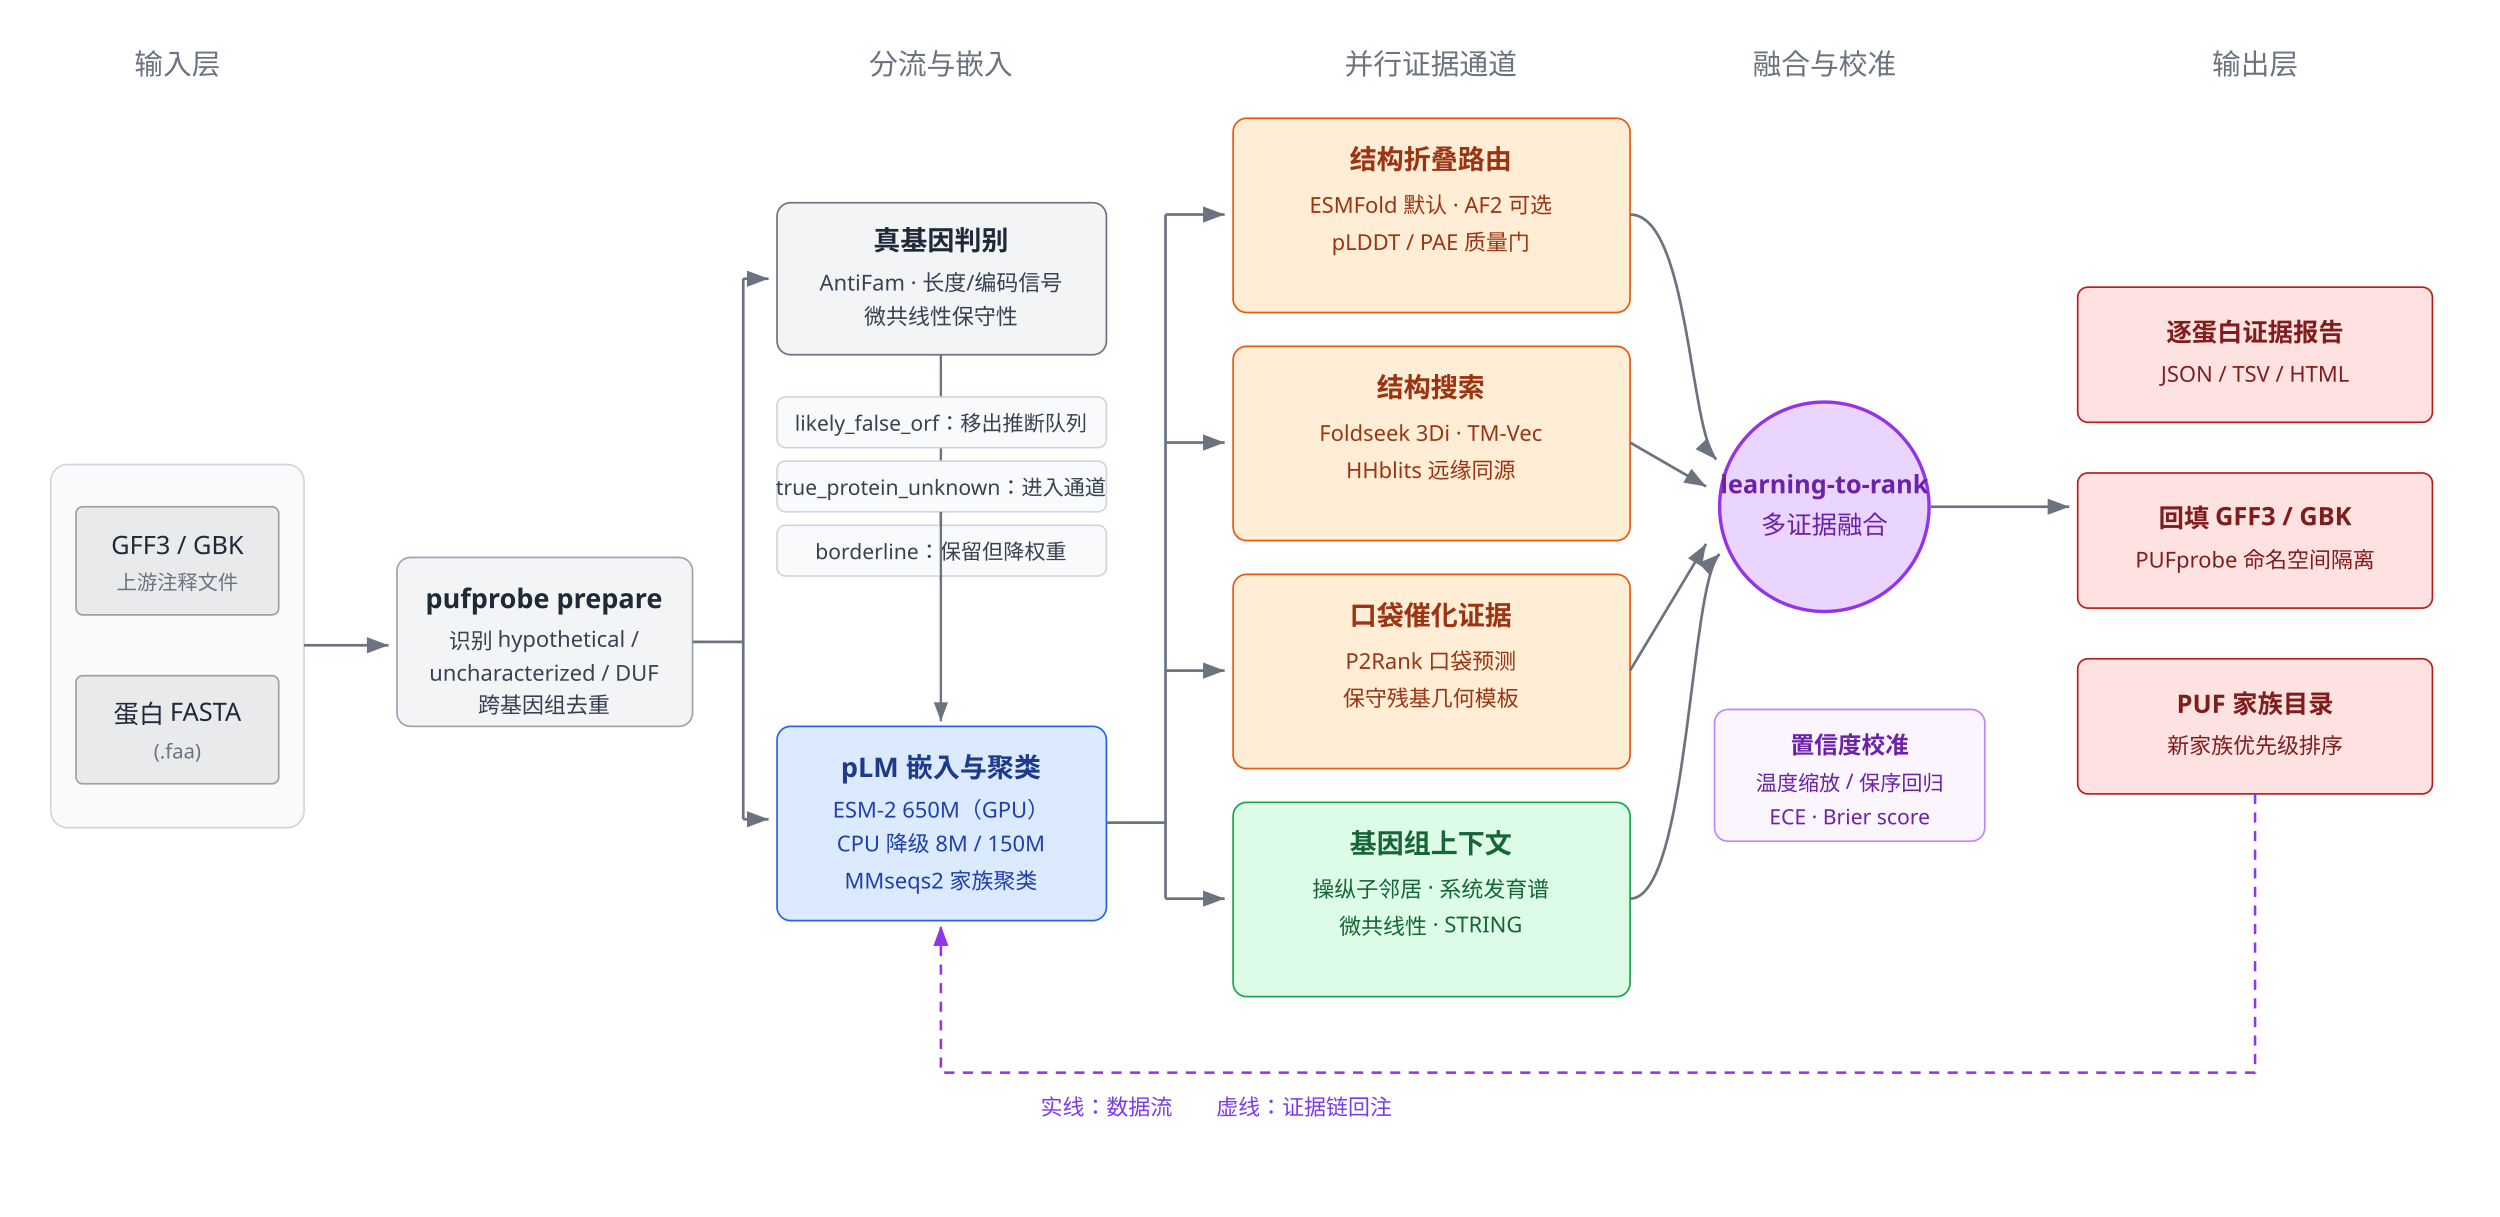
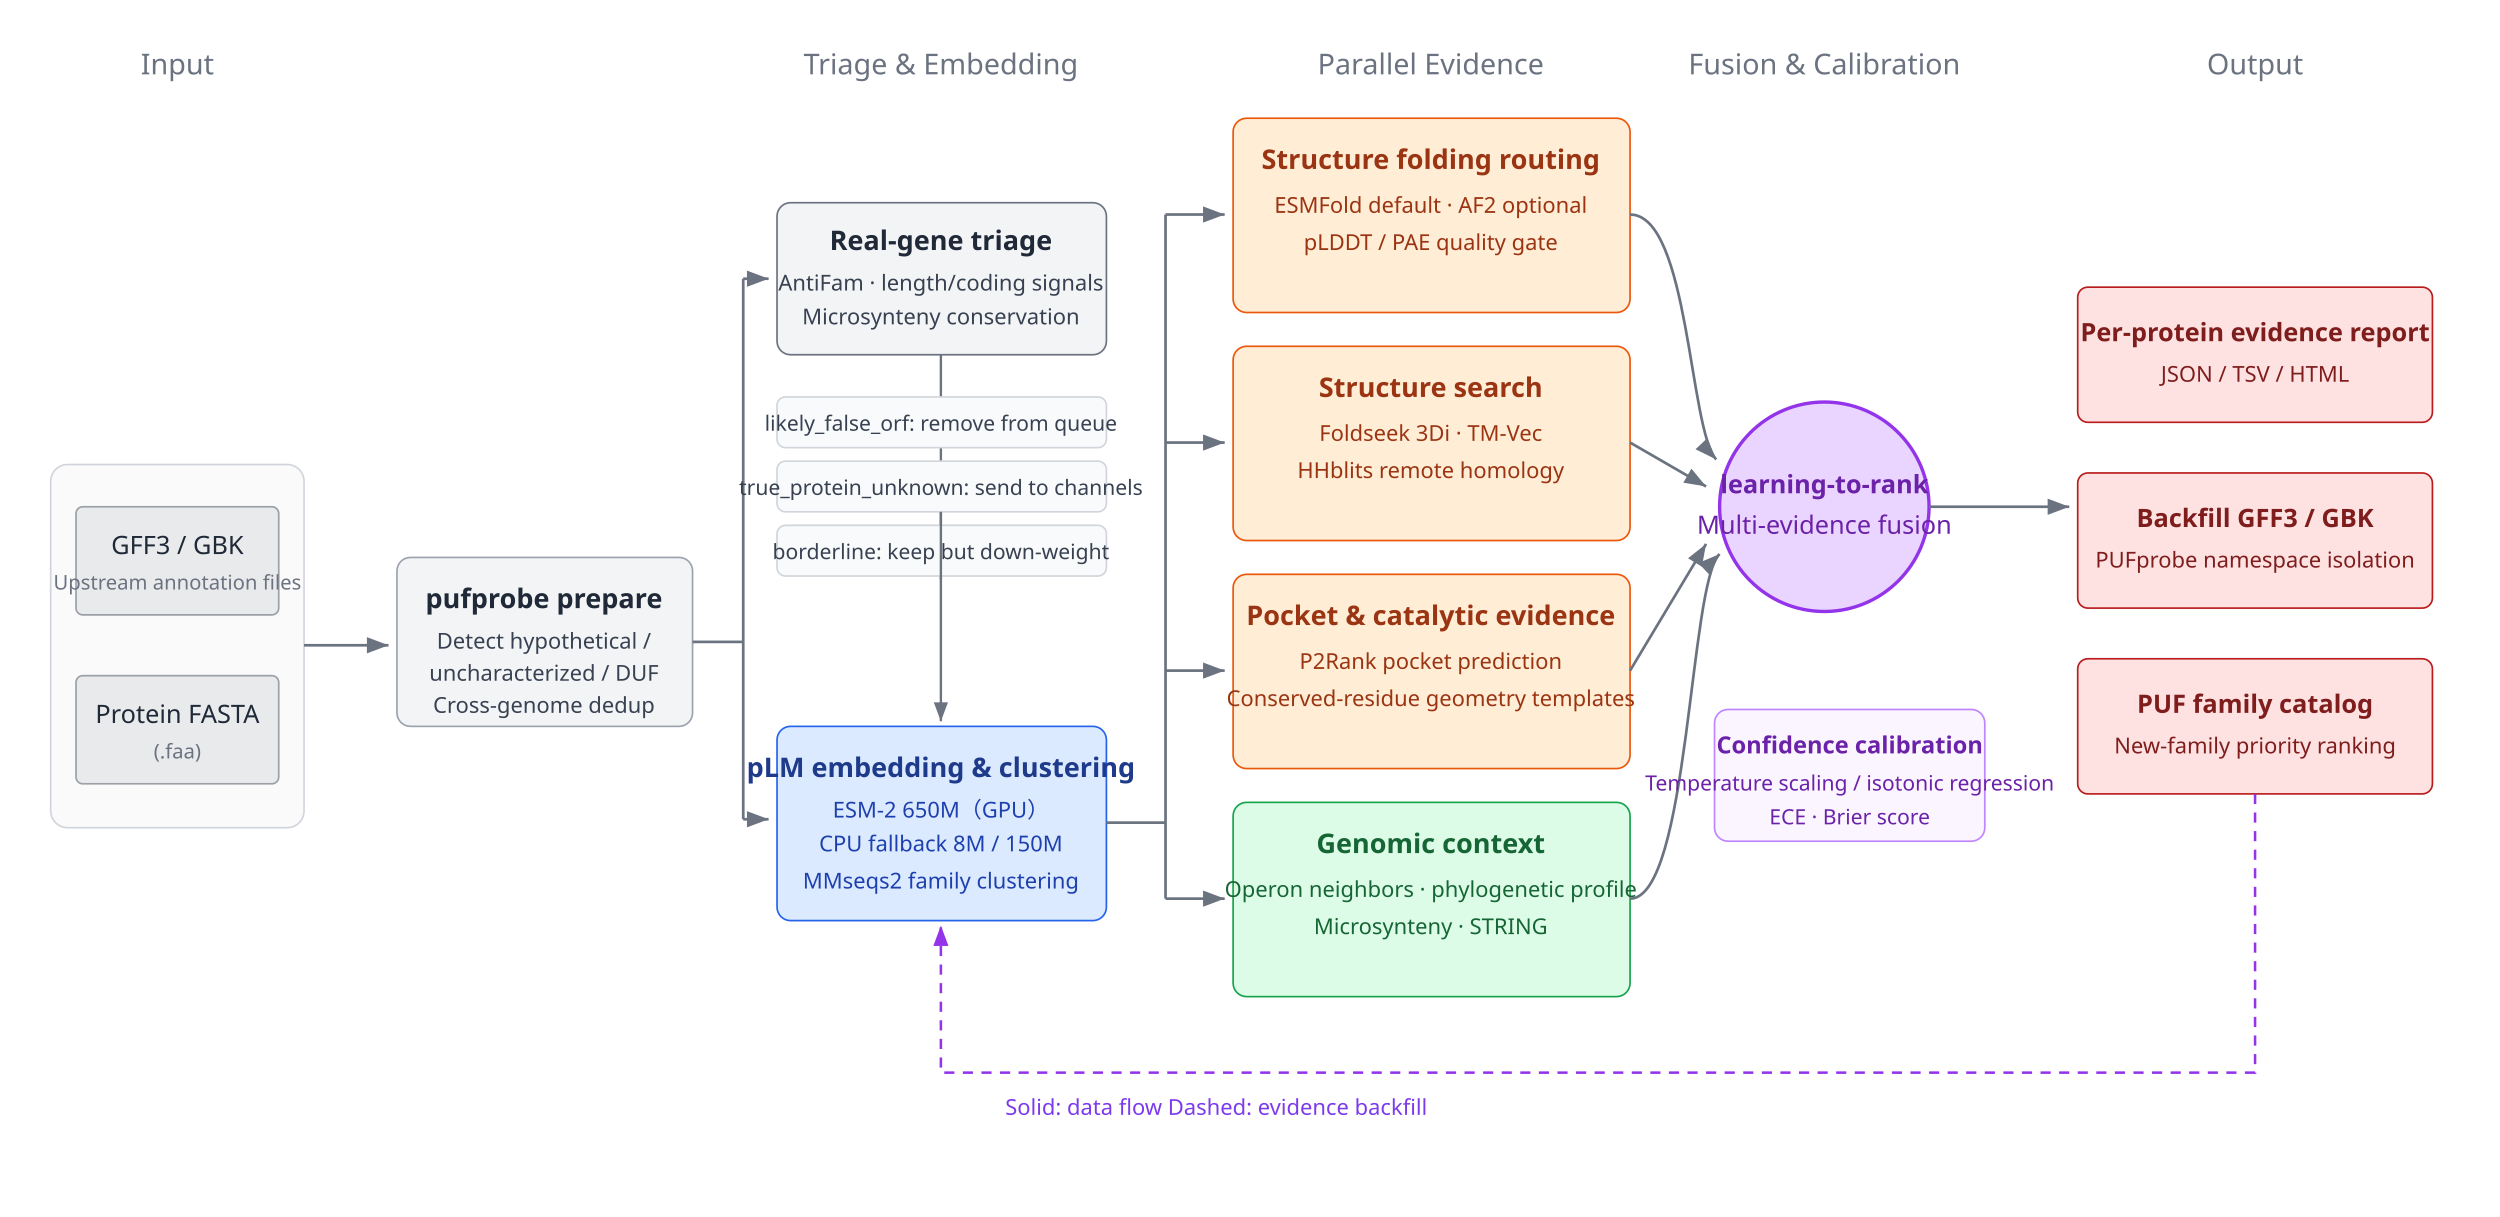
<svg xmlns="http://www.w3.org/2000/svg" viewBox="0 0 1480 720" font-family="Noto Sans SC, Source Han Sans SC, Microsoft YaHei, PingFang SC, sans-serif">
  <defs>
    <marker id="arr1" markerWidth="10" markerHeight="10" refX="8" refY="3" orient="auto">
      <path d="M0,0 L8,3 L0,6 Z" fill="#6b7280" />
    </marker>
    <marker id="arr1p" markerWidth="10" markerHeight="10" refX="8" refY="3" orient="auto">
      <path d="M0,0 L8,3 L0,6 Z" fill="#9333ea" />
    </marker>
  </defs>
-   <text x="105" y="44" text-anchor="middle" font-size="17" fill="#6b7280">输入层</text>
-   <text x="557" y="44" text-anchor="middle" font-size="17" fill="#6b7280">分流与嵌入</text>
-   <text x="847" y="44" text-anchor="middle" font-size="17" fill="#6b7280">并行证据通道</text>
-   <text x="1080" y="44" text-anchor="middle" font-size="17" fill="#6b7280">融合与校准</text>
-   <text x="1335" y="44" text-anchor="middle" font-size="17" fill="#6b7280">输出层</text>
+   <text x="105" y="44" text-anchor="middle" font-size="17" fill="#6b7280">Input</text>
+   <text x="557" y="44" text-anchor="middle" font-size="17" fill="#6b7280">Triage &amp; Embedding</text>
+   <text x="847" y="44" text-anchor="middle" font-size="17" fill="#6b7280">Parallel Evidence</text>
+   <text x="1080" y="44" text-anchor="middle" font-size="17" fill="#6b7280">Fusion &amp; Calibration</text>
+   <text x="1335" y="44" text-anchor="middle" font-size="17" fill="#6b7280">Output</text>
  <rect x="30" y="275" width="150" height="215" rx="10" fill="#fafafa" stroke="#d1d5db" />
  <rect x="45" y="300" width="120" height="64" rx="4" fill="#e9eaec" stroke="#9aa0a6" />
  <text x="105" y="328" text-anchor="middle" font-size="15" fill="#1f2937">GFF3 / GBK</text>
-   <text x="105" y="349" text-anchor="middle" font-size="12" fill="#6b7280">上游注释文件</text>
+   <text x="105" y="349" text-anchor="middle" font-size="12" fill="#6b7280">Upstream annotation files</text>
  <rect x="45" y="400" width="120" height="64" rx="4" fill="#e9eaec" stroke="#9aa0a6" />
-   <text x="105" y="428" text-anchor="middle" font-size="15" fill="#1f2937">蛋白 FASTA</text>
+   <text x="105" y="428" text-anchor="middle" font-size="15" fill="#1f2937">Protein FASTA</text>
  <text x="105" y="449" text-anchor="middle" font-size="12" fill="#6b7280">(.faa)</text>
  <rect x="235" y="330" width="175" height="100" rx="8" fill="#f3f4f6" stroke="#9ca3af" />
  <text x="322" y="360" text-anchor="middle" font-size="16" font-weight="600" fill="#1f2937">pufprobe prepare</text>
-   <text x="322" y="384" text-anchor="middle" font-size="13" fill="#374151">识别 hypothetical /</text>
+   <text x="322" y="384" text-anchor="middle" font-size="13" fill="#374151">Detect hypothetical /</text>
  <text x="322" y="403" text-anchor="middle" font-size="13" fill="#374151">uncharacterized / DUF</text>
-   <text x="322" y="422" text-anchor="middle" font-size="13" fill="#374151">跨基因组去重</text>
+   <text x="322" y="422" text-anchor="middle" font-size="13" fill="#374151">Cross-genome dedup</text>
  <line x1="180" y1="382" x2="230" y2="382" stroke="#6b7280" stroke-width="1.6" marker-end="url(#arr1)" />
  <line x1="410" y1="380" x2="440" y2="380" stroke="#6b7280" stroke-width="1.6" />
  <line x1="440" y1="165" x2="440" y2="485" stroke="#6b7280" stroke-width="1.6" />
  <line x1="440" y1="165" x2="455" y2="165" stroke="#6b7280" stroke-width="1.6" marker-end="url(#arr1)" />
  <line x1="440" y1="485" x2="455" y2="485" stroke="#6b7280" stroke-width="1.6" marker-end="url(#arr1)" />
  <rect x="460" y="120" width="195" height="90" rx="8" fill="#f3f4f6" stroke="#6b7280" />
-   <text x="557" y="148" text-anchor="middle" font-size="16" font-weight="600" fill="#1f2937">真基因判别</text>
-   <text x="557" y="172" text-anchor="middle" font-size="13" fill="#374151">AntiFam · 长度/编码信号</text>
-   <text x="557" y="192" text-anchor="middle" font-size="13" fill="#374151">微共线性保守性</text>
+   <text x="557" y="148" text-anchor="middle" font-size="16" font-weight="600" fill="#1f2937">Real-gene triage</text>
+   <text x="557" y="172" text-anchor="middle" font-size="13" fill="#374151">AntiFam · length/coding signals</text>
+   <text x="557" y="192" text-anchor="middle" font-size="13" fill="#374151">Microsynteny conservation</text>
  <line x1="557" y1="210" x2="557" y2="343" stroke="#6b7280" stroke-width="1.4" />
  <rect x="460" y="235" width="195" height="30" rx="5" fill="#f9fafb" stroke="#d1d5db" />
-   <text x="557" y="255" text-anchor="middle" font-size="12.5" fill="#374151">likely_false_orf：移出推断队列</text>
+   <text x="557" y="255" text-anchor="middle" font-size="12.5" fill="#374151">likely_false_orf: remove from queue</text>
  <rect x="460" y="273" width="195" height="30" rx="5" fill="#f9fafb" stroke="#d1d5db" />
-   <text x="557" y="293" text-anchor="middle" font-size="12.5" fill="#374151">true_protein_unknown：进入通道</text>
+   <text x="557" y="293" text-anchor="middle" font-size="12.5" fill="#374151">true_protein_unknown: send to channels</text>
  <rect x="460" y="311" width="195" height="30" rx="5" fill="#f9fafb" stroke="#d1d5db" />
-   <text x="557" y="331" text-anchor="middle" font-size="12.5" fill="#374151">borderline：保留但降权重</text>
+   <text x="557" y="331" text-anchor="middle" font-size="12.5" fill="#374151">borderline: keep but down-weight</text>
  <line x1="557" y1="303" x2="557" y2="427" stroke="#6b7280" stroke-width="1.4" marker-end="url(#arr1)" />
  <rect x="460" y="430" width="195" height="115" rx="8" fill="#dbeafe" stroke="#2563eb" />
-   <text x="557" y="460" text-anchor="middle" font-size="16" font-weight="600" fill="#1e3a8a">pLM 嵌入与聚类</text>
+   <text x="557" y="460" text-anchor="middle" font-size="16" font-weight="600" fill="#1e3a8a">pLM embedding &amp; clustering</text>
  <text x="557" y="484" text-anchor="middle" font-size="13" fill="#1e40af">ESM-2 650M（GPU）</text>
-   <text x="557" y="504" text-anchor="middle" font-size="13" fill="#1e40af">CPU 降级 8M / 150M</text>
-   <text x="557" y="526" text-anchor="middle" font-size="13" fill="#1e40af">MMseqs2 家族聚类</text>
+   <text x="557" y="504" text-anchor="middle" font-size="13" fill="#1e40af">CPU fallback 8M / 150M</text>
+   <text x="557" y="526" text-anchor="middle" font-size="13" fill="#1e40af">MMseqs2 family clustering</text>
  <line x1="655" y1="487" x2="690" y2="487" stroke="#6b7280" stroke-width="1.6" />
  <line x1="690" y1="127" x2="690" y2="532" stroke="#6b7280" stroke-width="1.6" />
  <line x1="690" y1="127" x2="725" y2="127" stroke="#6b7280" stroke-width="1.6" marker-end="url(#arr1)" />
  <line x1="690" y1="262" x2="725" y2="262" stroke="#6b7280" stroke-width="1.6" marker-end="url(#arr1)" />
  <line x1="690" y1="397" x2="725" y2="397" stroke="#6b7280" stroke-width="1.6" marker-end="url(#arr1)" />
  <line x1="690" y1="532" x2="725" y2="532" stroke="#6b7280" stroke-width="1.6" marker-end="url(#arr1)" />
  <rect x="730" y="70" width="235" height="115" rx="8" fill="#ffedd5" stroke="#ea580c" />
-   <text x="847" y="100" text-anchor="middle" font-size="16" font-weight="600" fill="#9a3412">结构折叠路由</text>
-   <text x="847" y="126" text-anchor="middle" font-size="13" fill="#9a3412">ESMFold 默认 · AF2 可选</text>
-   <text x="847" y="148" text-anchor="middle" font-size="13" fill="#9a3412">pLDDT / PAE 质量门</text>
+   <text x="847" y="100" text-anchor="middle" font-size="16" font-weight="600" fill="#9a3412">Structure folding routing</text>
+   <text x="847" y="126" text-anchor="middle" font-size="13" fill="#9a3412">ESMFold default · AF2 optional</text>
+   <text x="847" y="148" text-anchor="middle" font-size="13" fill="#9a3412">pLDDT / PAE quality gate</text>
  <rect x="730" y="205" width="235" height="115" rx="8" fill="#ffedd5" stroke="#ea580c" />
-   <text x="847" y="235" text-anchor="middle" font-size="16" font-weight="600" fill="#9a3412">结构搜索</text>
+   <text x="847" y="235" text-anchor="middle" font-size="16" font-weight="600" fill="#9a3412">Structure search</text>
  <text x="847" y="261" text-anchor="middle" font-size="13" fill="#9a3412">Foldseek 3Di · TM-Vec</text>
-   <text x="847" y="283" text-anchor="middle" font-size="13" fill="#9a3412">HHblits 远缘同源</text>
+   <text x="847" y="283" text-anchor="middle" font-size="13" fill="#9a3412">HHblits remote homology</text>
  <rect x="730" y="340" width="235" height="115" rx="8" fill="#ffedd5" stroke="#ea580c" />
-   <text x="847" y="370" text-anchor="middle" font-size="16" font-weight="600" fill="#9a3412">口袋催化证据</text>
-   <text x="847" y="396" text-anchor="middle" font-size="13" fill="#9a3412">P2Rank 口袋预测</text>
-   <text x="847" y="418" text-anchor="middle" font-size="13" fill="#9a3412">保守残基几何模板</text>
+   <text x="847" y="370" text-anchor="middle" font-size="16" font-weight="600" fill="#9a3412">Pocket &amp; catalytic evidence</text>
+   <text x="847" y="396" text-anchor="middle" font-size="13" fill="#9a3412">P2Rank pocket prediction</text>
+   <text x="847" y="418" text-anchor="middle" font-size="13" fill="#9a3412">Conserved-residue geometry templates</text>
  <rect x="730" y="475" width="235" height="115" rx="8" fill="#dcfce7" stroke="#16a34a" />
-   <text x="847" y="505" text-anchor="middle" font-size="16" font-weight="600" fill="#166534">基因组上下文</text>
-   <text x="847" y="531" text-anchor="middle" font-size="13" fill="#166534">操纵子邻居 · 系统发育谱</text>
-   <text x="847" y="553" text-anchor="middle" font-size="13" fill="#166534">微共线性 · STRING</text>
+   <text x="847" y="505" text-anchor="middle" font-size="16" font-weight="600" fill="#166534">Genomic context</text>
+   <text x="847" y="531" text-anchor="middle" font-size="13" fill="#166534">Operon neighbors · phylogenetic profile</text>
+   <text x="847" y="553" text-anchor="middle" font-size="13" fill="#166534">Microsynteny · STRING</text>
  <path d="M965,127 C 1000,127 1000,255 1016,272" fill="none" stroke="#6b7280" stroke-width="1.6" marker-end="url(#arr1)" />
  <line x1="965" y1="262" x2="1010" y2="288" stroke="#6b7280" stroke-width="1.6" marker-end="url(#arr1)" />
  <line x1="965" y1="397" x2="1010" y2="322" stroke="#6b7280" stroke-width="1.6" marker-end="url(#arr1)" />
  <path d="M965,532 C 1000,532 1000,345 1018,328" fill="none" stroke="#6b7280" stroke-width="1.6" marker-end="url(#arr1)" />
  <circle cx="1080" cy="300" r="62" fill="#e9d5ff" stroke="#9333ea" stroke-width="2" />
  <text x="1080" y="292" text-anchor="middle" font-size="15" font-weight="600" fill="#6b21a8">learning-to-rank</text>
-   <text x="1080" y="316" text-anchor="middle" font-size="15" fill="#6b21a8">多证据融合</text>
+   <text x="1080" y="316" text-anchor="middle" font-size="15" fill="#6b21a8">Multi-evidence fusion</text>
  <rect x="1015" y="420" width="160" height="78" rx="8" fill="#faf5ff" stroke="#c084fc" />
-   <text x="1095" y="446" text-anchor="middle" font-size="14" font-weight="600" fill="#6b21a8">置信度校准</text>
-   <text x="1095" y="468" text-anchor="middle" font-size="12.5" fill="#6b21a8">温度缩放 / 保序回归</text>
+   <text x="1095" y="446" text-anchor="middle" font-size="14" font-weight="600" fill="#6b21a8">Confidence calibration</text>
+   <text x="1095" y="468" text-anchor="middle" font-size="12.5" fill="#6b21a8">Temperature scaling / isotonic regression</text>
  <text x="1095" y="488" text-anchor="middle" font-size="12.5" fill="#6b21a8">ECE · Brier score</text>
  <line x1="1142" y1="300" x2="1225" y2="300" stroke="#6b7280" stroke-width="1.6" marker-end="url(#arr1)" />
  <rect x="1230" y="170" width="210" height="80" rx="6" fill="#fee2e2" stroke="#b91c1c" />
-   <text x="1335" y="202" text-anchor="middle" font-size="15" font-weight="600" fill="#7f1d1d">逐蛋白证据报告</text>
+   <text x="1335" y="202" text-anchor="middle" font-size="15" font-weight="600" fill="#7f1d1d">Per-protein evidence report</text>
  <text x="1335" y="226" text-anchor="middle" font-size="13" fill="#7f1d1d">JSON / TSV / HTML</text>
  <rect x="1230" y="280" width="210" height="80" rx="6" fill="#fee2e2" stroke="#b91c1c" />
-   <text x="1335" y="312" text-anchor="middle" font-size="15" font-weight="600" fill="#7f1d1d">回填 GFF3 / GBK</text>
-   <text x="1335" y="336" text-anchor="middle" font-size="13" fill="#7f1d1d">PUFprobe 命名空间隔离</text>
+   <text x="1335" y="312" text-anchor="middle" font-size="15" font-weight="600" fill="#7f1d1d">Backfill GFF3 / GBK</text>
+   <text x="1335" y="336" text-anchor="middle" font-size="13" fill="#7f1d1d">PUFprobe namespace isolation</text>
  <rect x="1230" y="390" width="210" height="80" rx="6" fill="#fee2e2" stroke="#b91c1c" />
-   <text x="1335" y="422" text-anchor="middle" font-size="15" font-weight="600" fill="#7f1d1d">PUF 家族目录</text>
-   <text x="1335" y="446" text-anchor="middle" font-size="13" fill="#7f1d1d">新家族优先级排序</text>
+   <text x="1335" y="422" text-anchor="middle" font-size="15" font-weight="600" fill="#7f1d1d">PUF family catalog</text>
+   <text x="1335" y="446" text-anchor="middle" font-size="13" fill="#7f1d1d">New-family priority ranking</text>
  <path d="M1335,470 V635 H557 V548" fill="none" stroke="#9333ea" stroke-width="1.5" stroke-dasharray="6,5" marker-end="url(#arr1p)" />
-   <text x="720" y="660" text-anchor="middle" font-size="13" fill="#7c3aed">实线：数据流　　虚线：证据链回注</text>
+   <text x="720" y="660" text-anchor="middle" font-size="13" fill="#7c3aed">Solid: data flow    Dashed: evidence backfill</text>
</svg>
